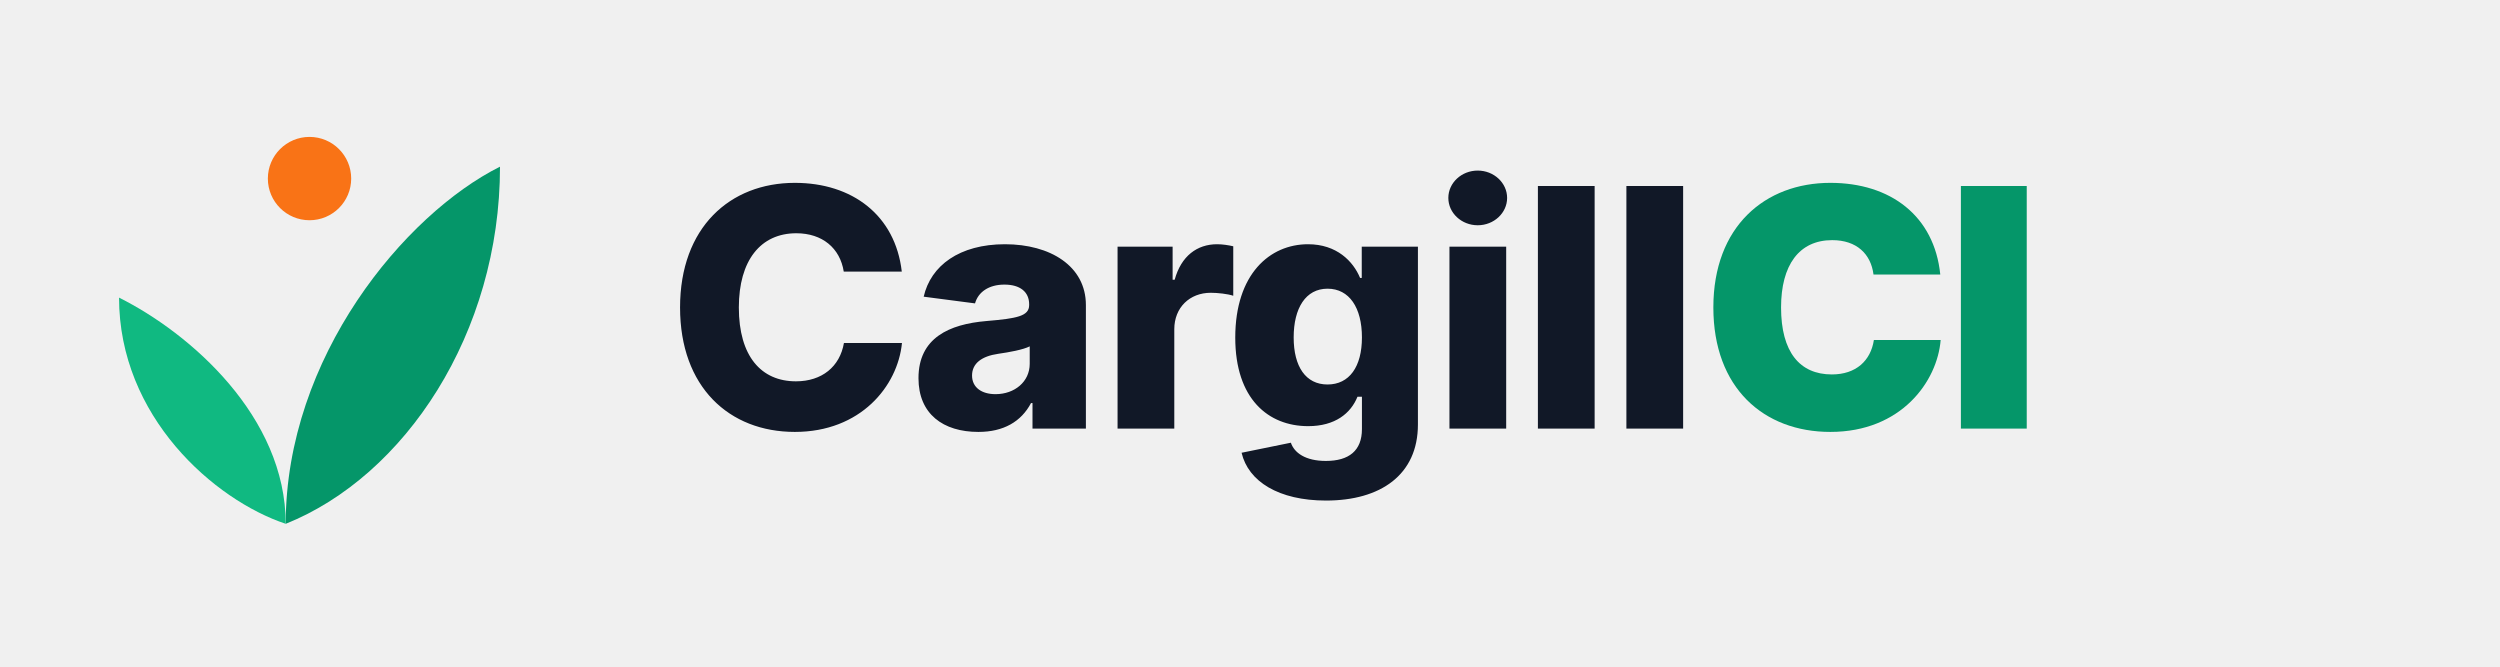
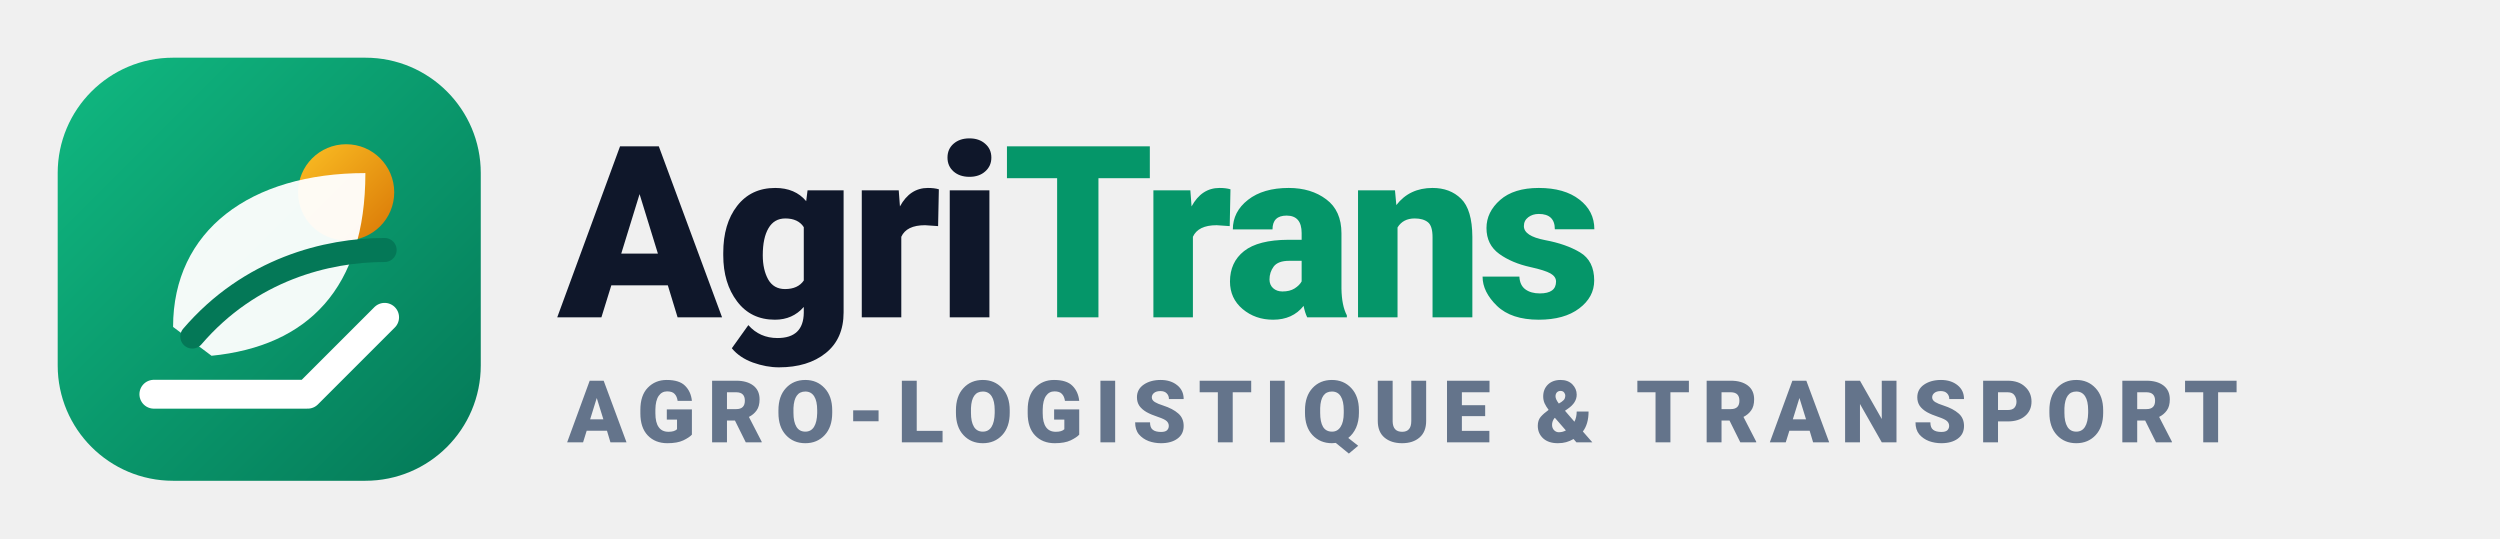
- <svg xmlns="http://www.w3.org/2000/svg" viewBox="0 0 210 56" fill="none">
-   <g transform="translate(6, 10)">
-     <path d="M 18 34 C 18 20 28 8 36 4 C 36 18 28 30 18 34 Z" fill="#059669" />
-     <path d="M 18 34 C 18 25 10 18 4 15 C 4 25 12 32 18 34 Z" fill="#10b981" />
-     <circle cx="20" cy="5" r="3.5" fill="#f97316" />
+ <svg xmlns="http://www.w3.org/2000/svg" viewBox="0 0 260 56" fill="none">
+   <defs>
+     <linearGradient id="agriGrad" x1="0%" y1="0%" x2="100%" y2="100%">
+       <stop offset="0%" stop-color="#10b981" />
+       <stop offset="100%" stop-color="#047857" />
+     </linearGradient>
+     <linearGradient id="harvestGrad" x1="0%" y1="0%" x2="100%" y2="100%">
+       <stop offset="0%" stop-color="#fbbf24" />
+       <stop offset="100%" stop-color="#d97706" />
+     </linearGradient>
+   </defs>
+   <g transform="translate(6, 6)">
+     <rect x="0" y="0" width="44" height="44" rx="12" fill="url(#agriGrad)" />
+     <circle cx="30" cy="14" r="5" fill="url(#harvestGrad)" />
+     <path d="M12 28 C12 18, 20 12, 32 12 C32 24, 26 30, 16 31 Z" fill="#ffffff" opacity="0.95" />
+     <path d="M14 29 C20 22, 28 20, 34 20" stroke="#047857" stroke-width="2.5" stroke-linecap="round" />
+     <path d="M10 35 L26 35 L34 27" stroke="#ffffff" stroke-width="3" stroke-linecap="round" stroke-linejoin="round" />
  </g>
-   <text x="56" y="36" font-family="-apple-system, BlinkMacSystemFont, 'Inter', 'Segoe UI', Roboto, sans-serif" font-size="28" font-weight="800" fill="#111827" letter-spacing="-0.5">Cargill<tspan fill="#059669" font-weight="900">CI</tspan>
+   <text x="58" y="33" font-family="-apple-system, BlinkMacSystemFont, 'Plus Jakarta Sans', 'Segoe UI', Roboto, sans-serif" font-size="25" font-weight="900" fill="#0f172a" letter-spacing="-0.5">Agri<tspan fill="#059669">Trans</tspan>
  </text>
+   <text x="59" y="46" font-family="-apple-system, BlinkMacSystemFont, 'Plus Jakarta Sans', 'Segoe UI', Roboto, sans-serif" font-size="9" font-weight="800" fill="#64748b" letter-spacing="1.2">AGRO-LOGISTIQUE &amp; TRANSPORT</text>
</svg>
